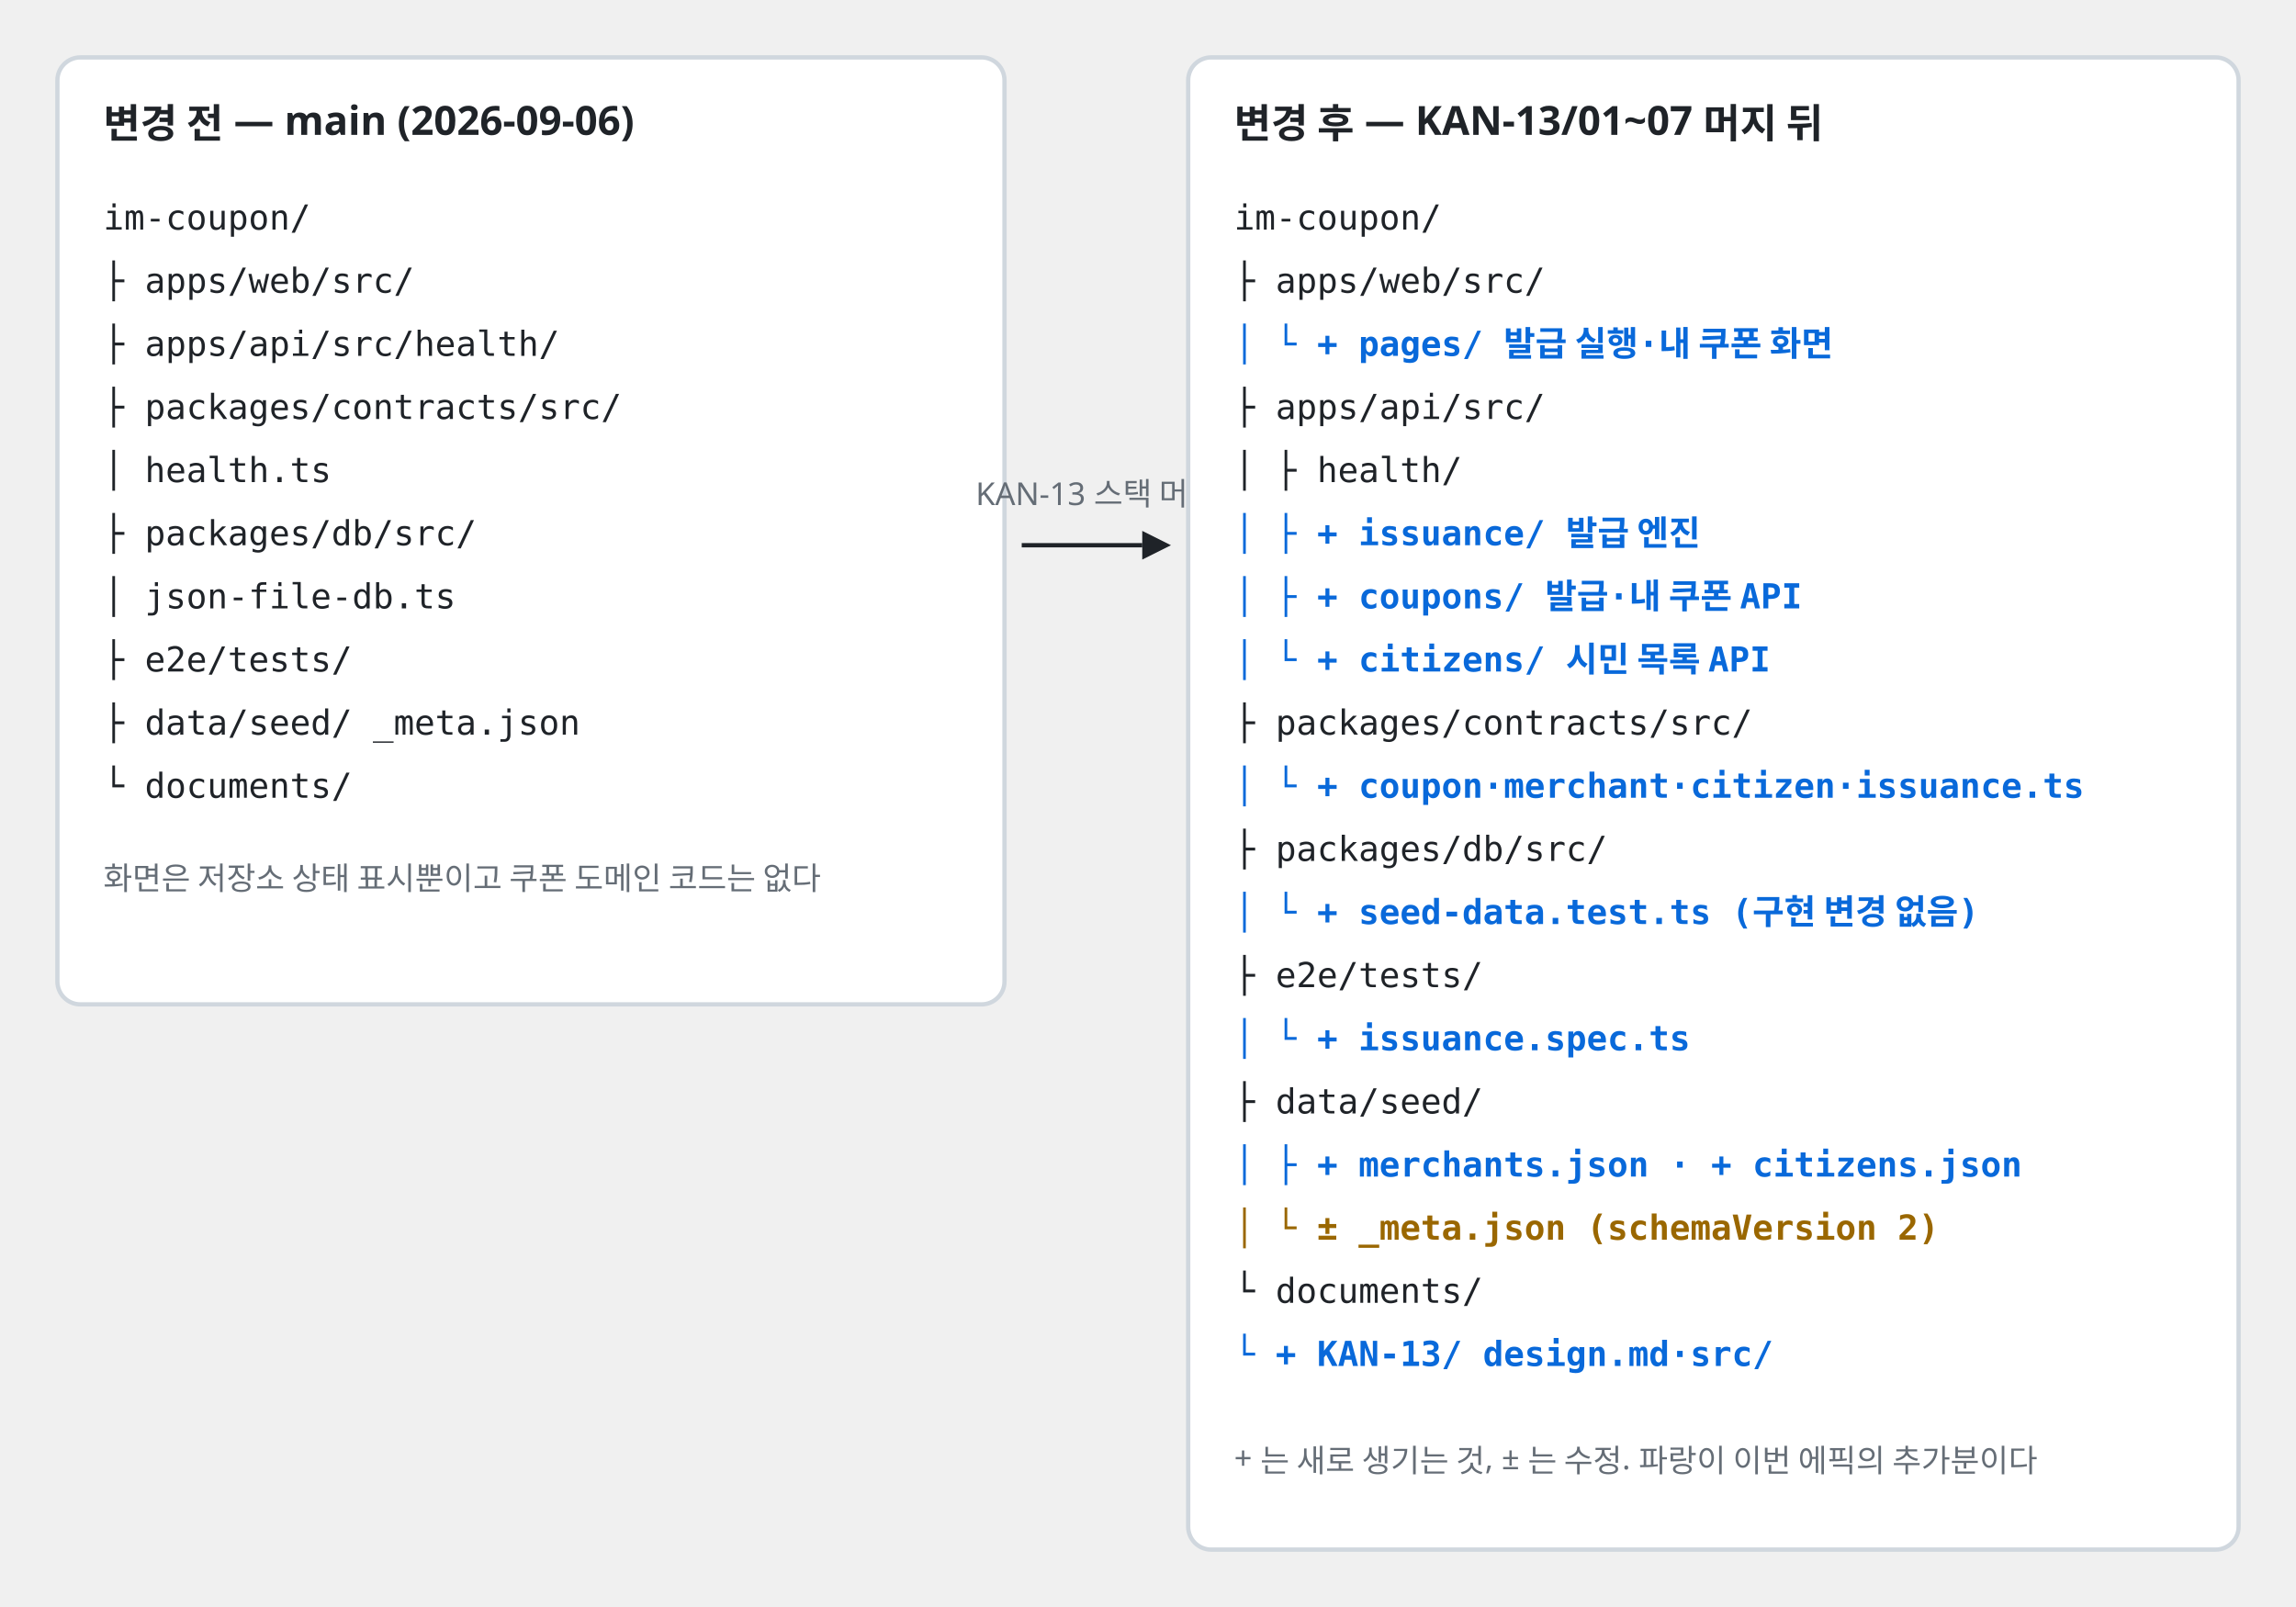
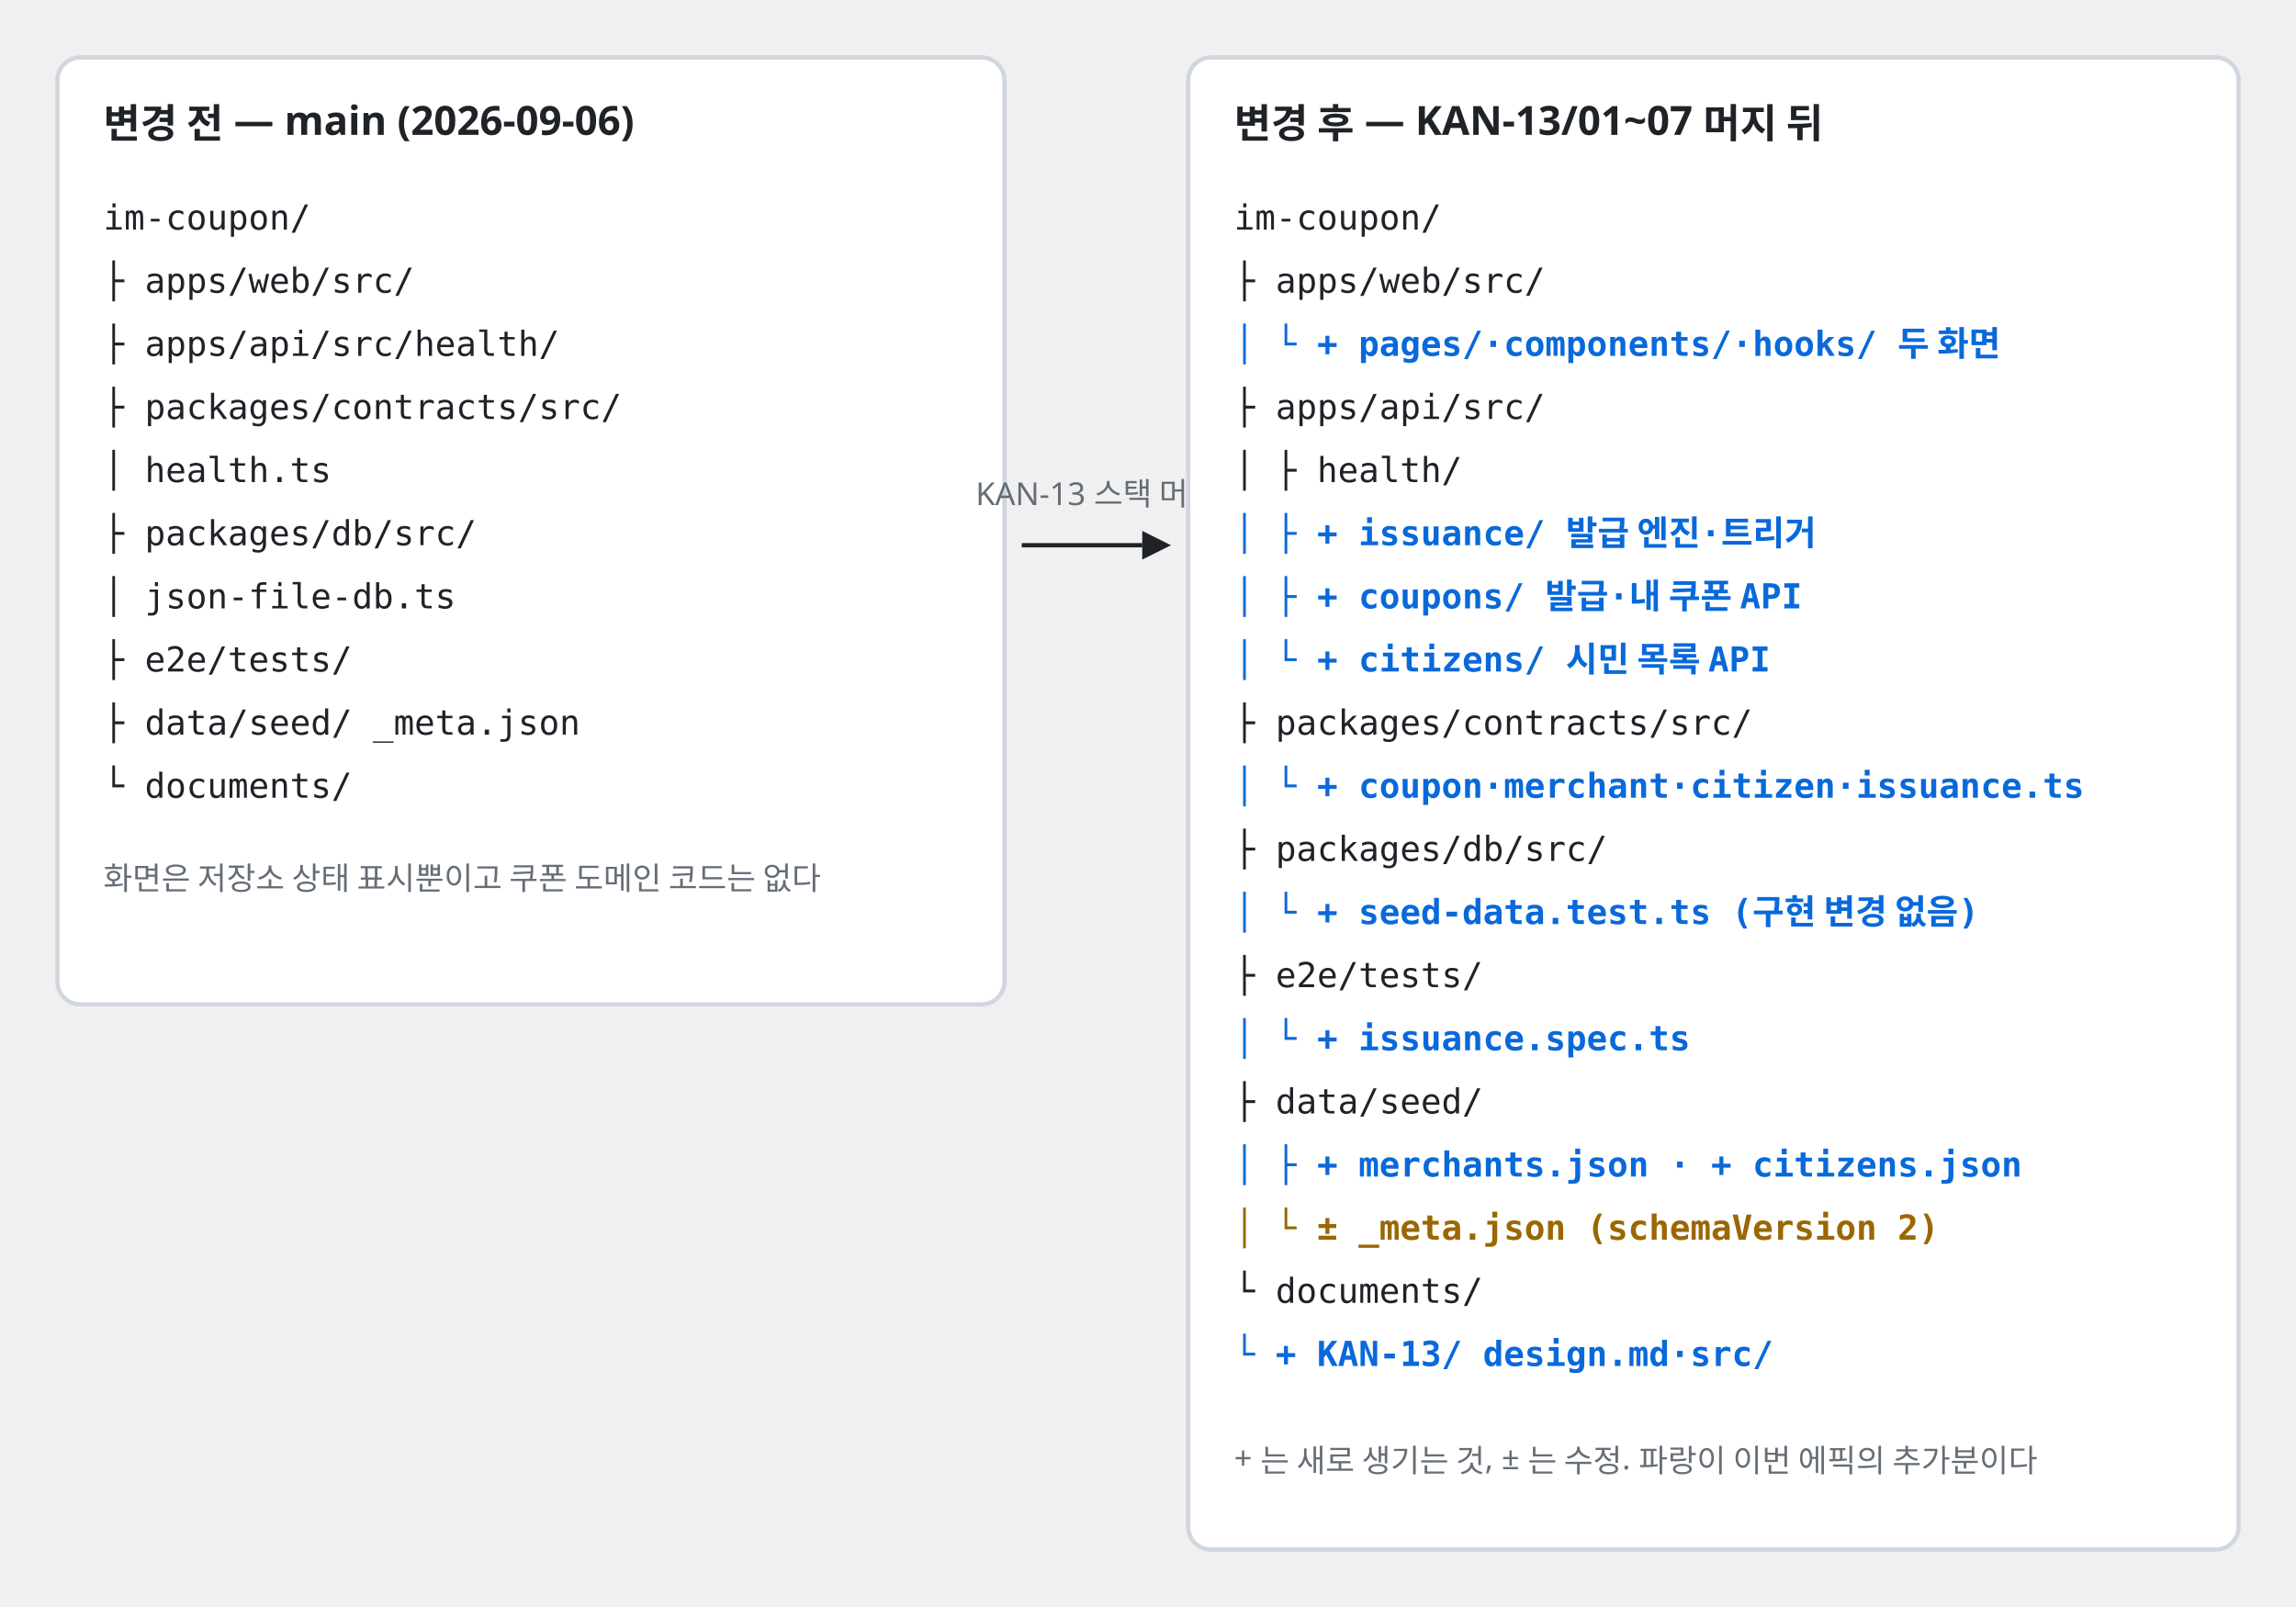
<svg xmlns="http://www.w3.org/2000/svg" viewBox="0 0 800 560" font-family="ui-monospace, Menlo, monospace">
  <style>
    .panel { fill: #ffffff; stroke: #d0d7de; stroke-width: 1.5; }
    .h { fill: #1f2328; font-size: 14px; font-weight: 700; font-family: 'Apple SD Gothic Neo','Malgun Gothic','Noto Sans KR',sans-serif; }
    .l { fill: #1f2328; font-size: 12px; }
    .new { fill: #0969da; font-size: 12px; font-weight: 700; }
    .mod { fill: #9a6700; font-size: 12px; font-weight: 700; }
    .note { fill: #656d76; font-size: 11px; font-family: 'Apple SD Gothic Neo','Malgun Gothic','Noto Sans KR',sans-serif; }
  </style>
  <rect x="20" y="20" width="330" height="330" rx="8" class="panel" />
  <text x="36" y="48" class="h">변경 전 — main (2026-09-06)</text>
  <text x="36" y="80" class="l">im-coupon/</text>
  <text x="36" y="102" class="l">├ apps/web/src/</text>
  <text x="36" y="124" class="l">├ apps/api/src/health/</text>
  <text x="36" y="146" class="l">├ packages/contracts/src/</text>
  <text x="36" y="168" class="l">│   health.ts</text>
  <text x="36" y="190" class="l">├ packages/db/src/</text>
  <text x="36" y="212" class="l">│   json-file-db.ts</text>
  <text x="36" y="234" class="l">├ e2e/tests/</text>
  <text x="36" y="256" class="l">├ data/seed/  _meta.json</text>
  <text x="36" y="278" class="l">└ documents/</text>
  <text x="36" y="310" class="note">화면은 저장소 상태 표시뿐이고 쿠폰 도메인 코드는 없다</text>
  <line x1="356" y1="190" x2="398" y2="190" stroke="#1f2328" stroke-width="1.5" />
  <polygon points="398,185 408,190 398,195" fill="#1f2328" />
  <text x="382" y="176" text-anchor="middle" class="note">KAN-13 스택 머지</text>
  <rect x="414" y="20" width="366" height="520" rx="8" class="panel" />
  <text x="430" y="48" class="h">변경 후 — KAN-13/01~07 머지 뒤</text>
  <text x="430" y="80" class="l">im-coupon/</text>
  <text x="430" y="102" class="l">├ apps/web/src/</text>
-   <text x="430" y="124" class="new">│ └ + pages/ 발급 실행·내 쿠폰 화면</text>
+   <text x="430" y="124" class="new">│ └ + pages/·components/·hooks/ 두 화면</text>
  <text x="430" y="146" class="l">├ apps/api/src/</text>
  <text x="430" y="168" class="l">│ ├ health/</text>
-   <text x="430" y="190" class="new">│ ├ + issuance/ 발급 엔진</text>
+   <text x="430" y="190" class="new">│ ├ + issuance/ 발급 엔진·트리거</text>
  <text x="430" y="212" class="new">│ ├ + coupons/ 발급·내 쿠폰 API</text>
  <text x="430" y="234" class="new">│ └ + citizens/ 시민 목록 API</text>
  <text x="430" y="256" class="l">├ packages/contracts/src/</text>
  <text x="430" y="278" class="new">│ └ + coupon·merchant·citizen·issuance.ts</text>
  <text x="430" y="300" class="l">├ packages/db/src/</text>
  <text x="430" y="322" class="new">│ └ + seed-data.test.ts (구현 변경 없음)</text>
  <text x="430" y="344" class="l">├ e2e/tests/</text>
  <text x="430" y="366" class="new">│ └ + issuance.spec.ts</text>
  <text x="430" y="388" class="l">├ data/seed/</text>
  <text x="430" y="410" class="new">│ ├ + merchants.json · + citizens.json</text>
  <text x="430" y="432" class="mod">│ └ ± _meta.json (schemaVersion 2)</text>
  <text x="430" y="454" class="l">└ documents/</text>
  <text x="430" y="476" class="new">  └ + KAN-13/ design.md·src/</text>
  <text x="430" y="512" class="note">+ 는 새로 생기는 것, ± 는 수정. 파랑이 이번 에픽의 추가분이다</text>
</svg>
